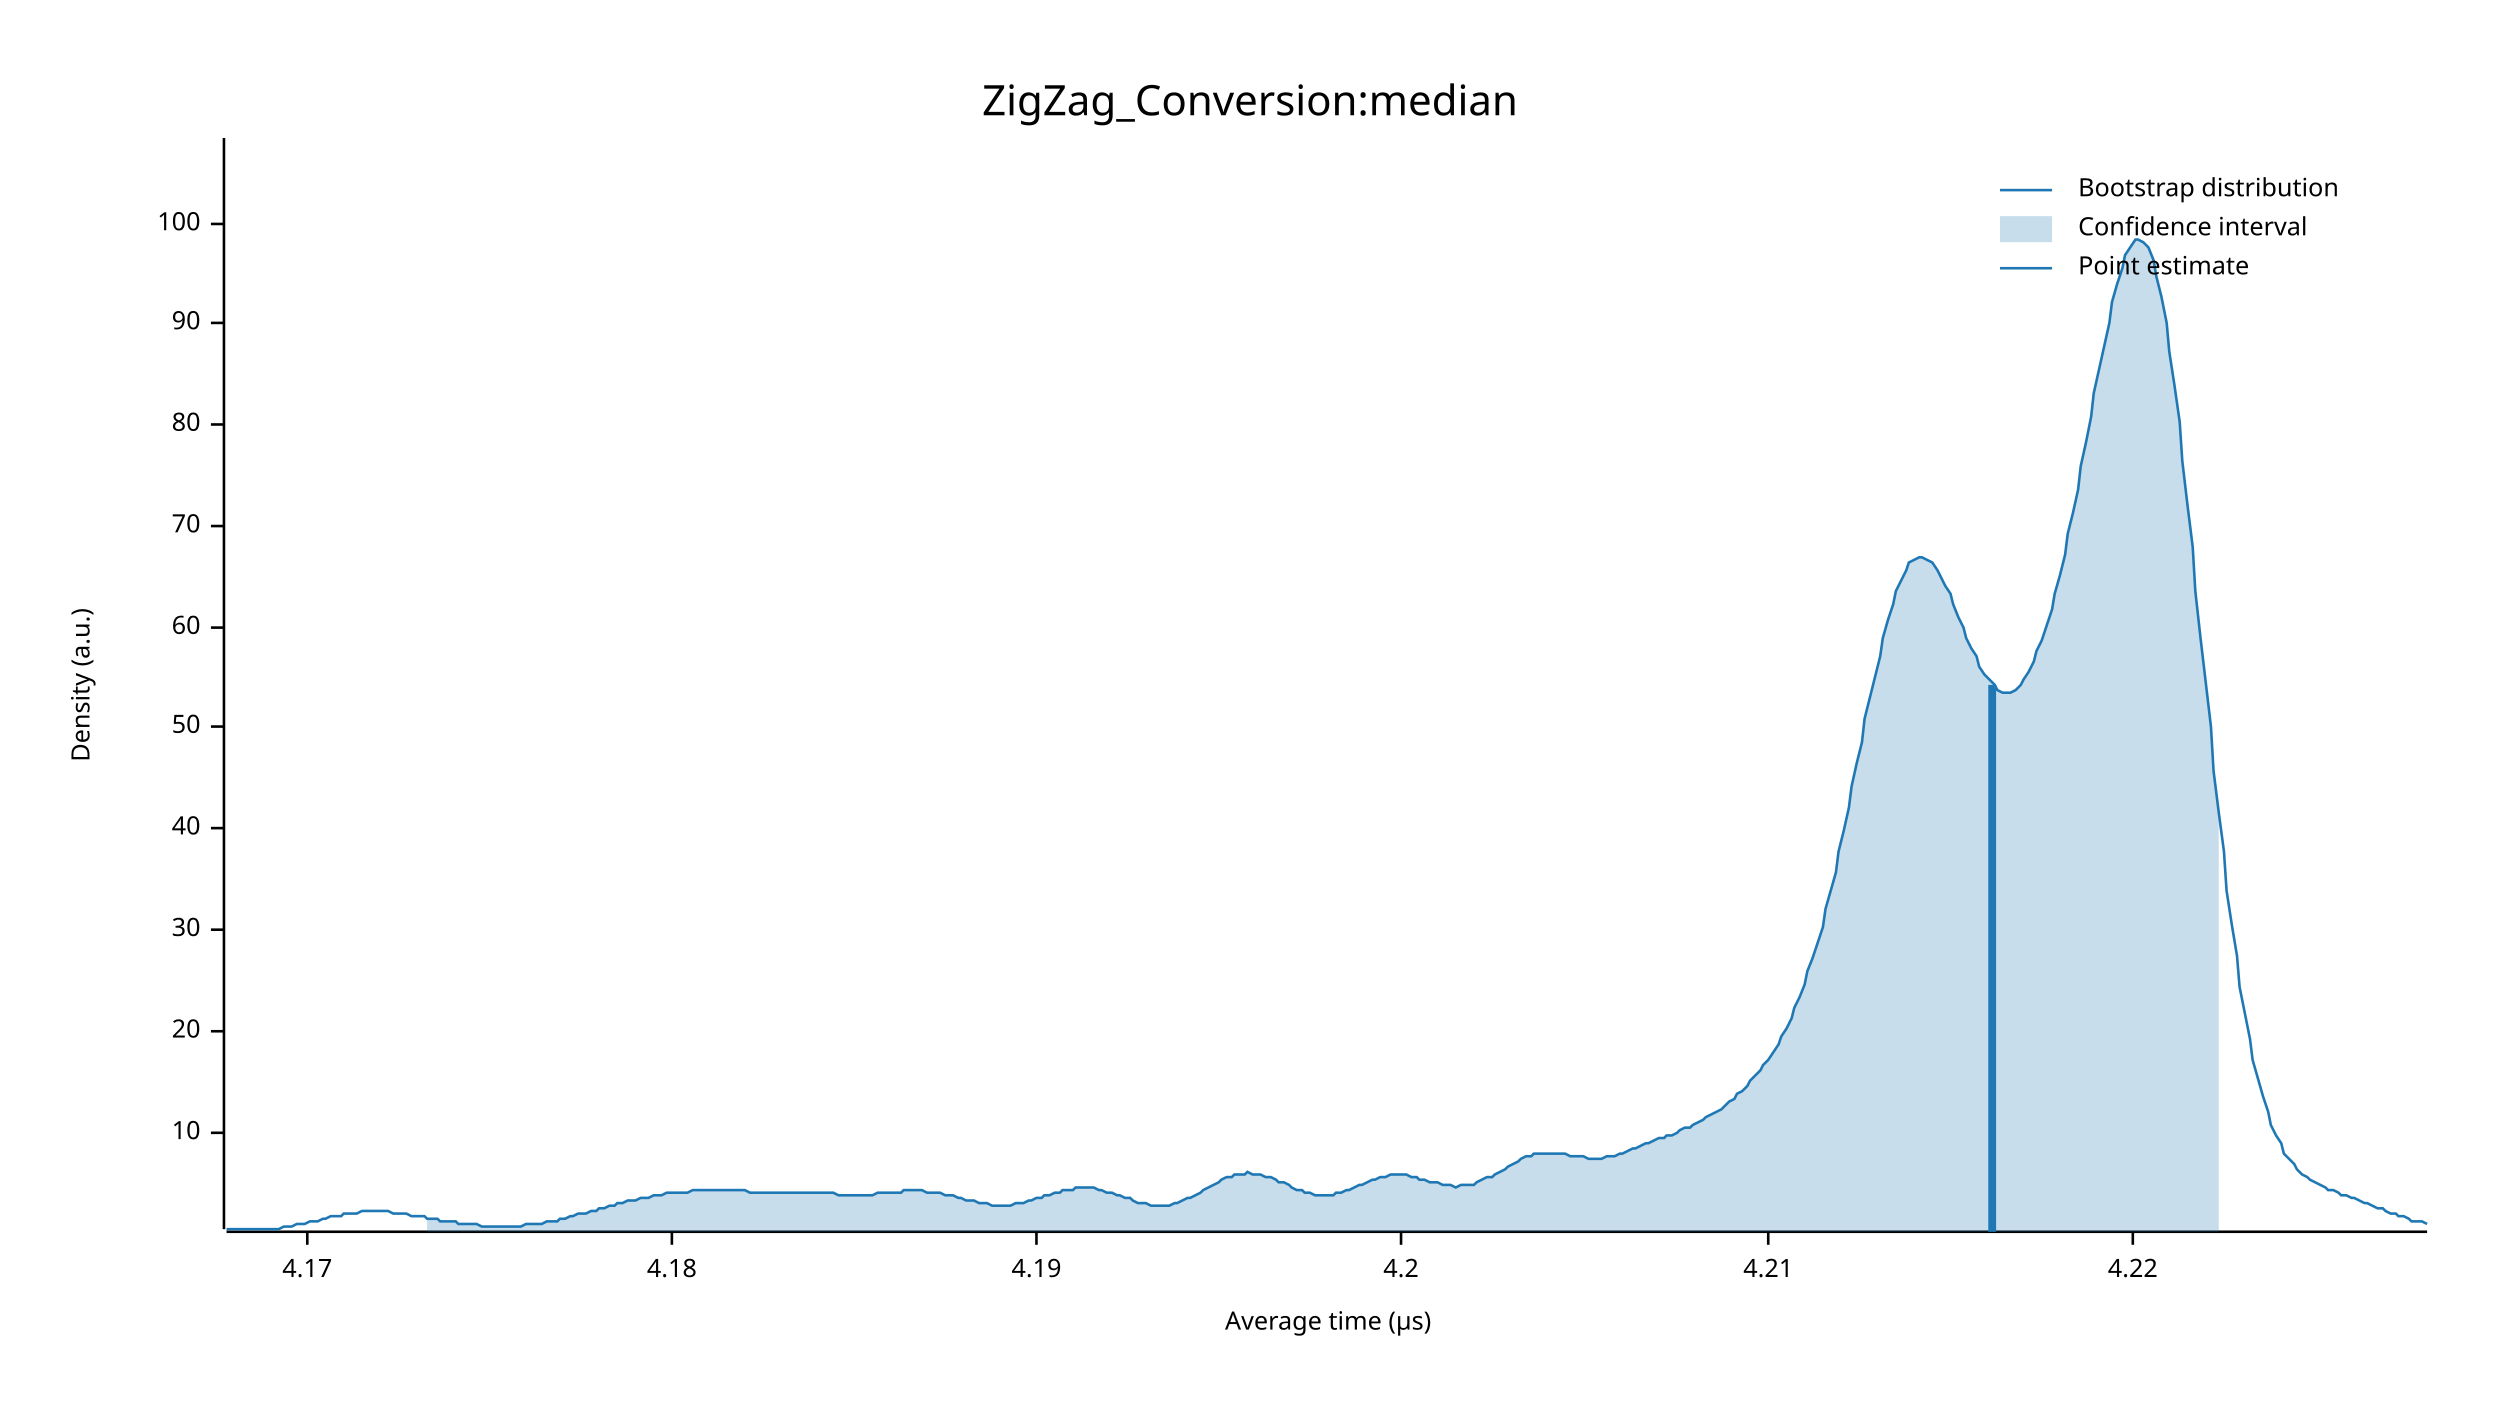
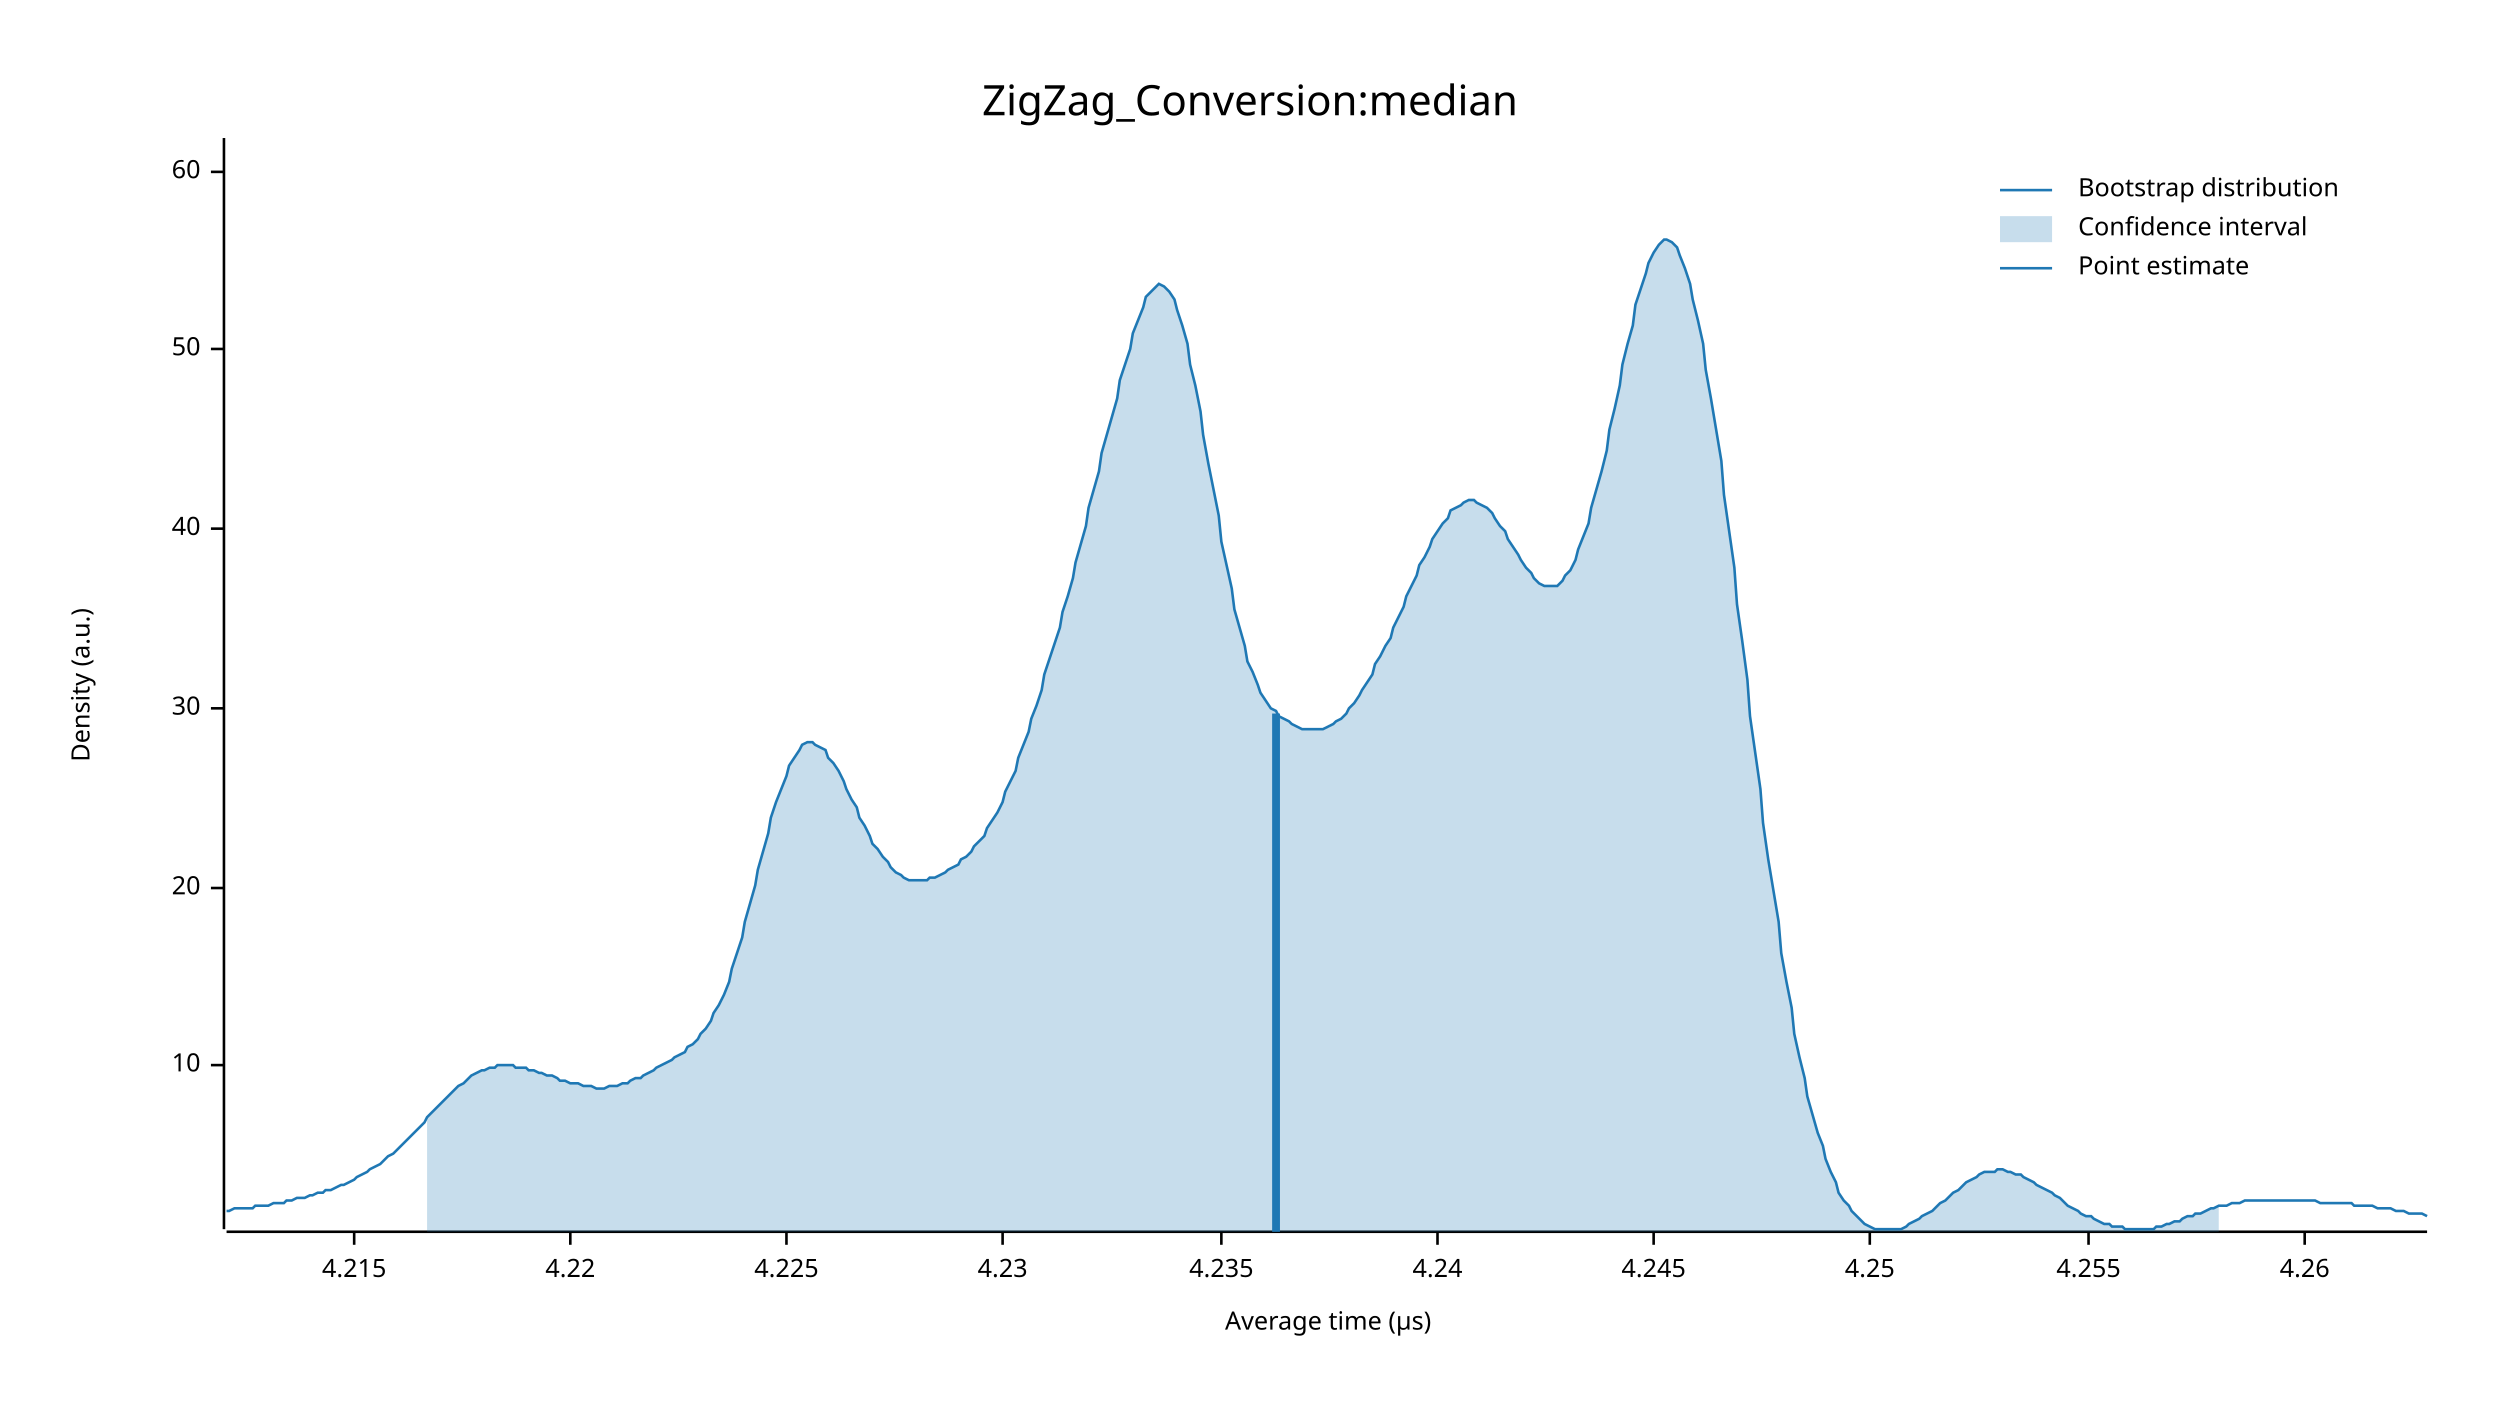
<svg xmlns="http://www.w3.org/2000/svg" width="960" height="540" viewBox="0 0 960 540">
  <text x="480" y="32" dy="0.76em" text-anchor="middle" font-family="sans-serif" font-size="16.129" opacity="1" fill="#000000">
ZigZag_Conversion:median
</text>
  <text x="27" y="263" dy="0.76em" text-anchor="middle" font-family="sans-serif" font-size="9.677" opacity="1" fill="#000000" transform="rotate(270, 27, 263)">
Density (a.u.)
</text>
  <text x="510" y="513" dy="-0.5ex" text-anchor="middle" font-family="sans-serif" font-size="9.677" opacity="1" fill="#000000">
Average time (µs)
</text>
  <polyline fill="none" opacity="1" stroke="#000000" stroke-width="1" points="86,53 86,472 " />
-   <text x="77" y="435" dy="0.5ex" text-anchor="end" font-family="sans-serif" font-size="9.677" opacity="1" fill="#000000">
+   <text x="77" y="409" dy="0.5ex" text-anchor="end" font-family="sans-serif" font-size="9.677" opacity="1" fill="#000000">
10
</text>
-   <polyline fill="none" opacity="1" stroke="#000000" stroke-width="1" points="81,435 86,435 " />
-   <text x="77" y="396" dy="0.5ex" text-anchor="end" font-family="sans-serif" font-size="9.677" opacity="1" fill="#000000">
+   <polyline fill="none" opacity="1" stroke="#000000" stroke-width="1" points="81,409 86,409 " />
+   <text x="77" y="341" dy="0.5ex" text-anchor="end" font-family="sans-serif" font-size="9.677" opacity="1" fill="#000000">
20
</text>
-   <polyline fill="none" opacity="1" stroke="#000000" stroke-width="1" points="81,396 86,396 " />
-   <text x="77" y="357" dy="0.5ex" text-anchor="end" font-family="sans-serif" font-size="9.677" opacity="1" fill="#000000">
+   <polyline fill="none" opacity="1" stroke="#000000" stroke-width="1" points="81,341 86,341 " />
+   <text x="77" y="272" dy="0.5ex" text-anchor="end" font-family="sans-serif" font-size="9.677" opacity="1" fill="#000000">
30
</text>
-   <polyline fill="none" opacity="1" stroke="#000000" stroke-width="1" points="81,357 86,357 " />
-   <text x="77" y="318" dy="0.5ex" text-anchor="end" font-family="sans-serif" font-size="9.677" opacity="1" fill="#000000">
+   <polyline fill="none" opacity="1" stroke="#000000" stroke-width="1" points="81,272 86,272 " />
+   <text x="77" y="203" dy="0.5ex" text-anchor="end" font-family="sans-serif" font-size="9.677" opacity="1" fill="#000000">
40
</text>
-   <polyline fill="none" opacity="1" stroke="#000000" stroke-width="1" points="81,318 86,318 " />
-   <text x="77" y="279" dy="0.5ex" text-anchor="end" font-family="sans-serif" font-size="9.677" opacity="1" fill="#000000">
+   <polyline fill="none" opacity="1" stroke="#000000" stroke-width="1" points="81,203 86,203 " />
+   <text x="77" y="134" dy="0.5ex" text-anchor="end" font-family="sans-serif" font-size="9.677" opacity="1" fill="#000000">
50
</text>
-   <polyline fill="none" opacity="1" stroke="#000000" stroke-width="1" points="81,279 86,279 " />
-   <text x="77" y="241" dy="0.5ex" text-anchor="end" font-family="sans-serif" font-size="9.677" opacity="1" fill="#000000">
+   <polyline fill="none" opacity="1" stroke="#000000" stroke-width="1" points="81,134 86,134 " />
+   <text x="77" y="66" dy="0.5ex" text-anchor="end" font-family="sans-serif" font-size="9.677" opacity="1" fill="#000000">
60
</text>
-   <polyline fill="none" opacity="1" stroke="#000000" stroke-width="1" points="81,241 86,241 " />
-   <text x="77" y="202" dy="0.5ex" text-anchor="end" font-family="sans-serif" font-size="9.677" opacity="1" fill="#000000">
- 70
+   <polyline fill="none" opacity="1" stroke="#000000" stroke-width="1" points="81,66 86,66 " />
+   <polyline fill="none" opacity="1" stroke="#000000" stroke-width="1" points="87,473 932,473 " />
+   <text x="136" y="483" dy="0.76em" text-anchor="middle" font-family="sans-serif" font-size="9.677" opacity="1" fill="#000000">
+ 4.215
</text>
-   <polyline fill="none" opacity="1" stroke="#000000" stroke-width="1" points="81,202 86,202 " />
-   <text x="77" y="163" dy="0.5ex" text-anchor="end" font-family="sans-serif" font-size="9.677" opacity="1" fill="#000000">
- 80
- </text>
-   <polyline fill="none" opacity="1" stroke="#000000" stroke-width="1" points="81,163 86,163 " />
-   <text x="77" y="124" dy="0.5ex" text-anchor="end" font-family="sans-serif" font-size="9.677" opacity="1" fill="#000000">
- 90
- </text>
-   <polyline fill="none" opacity="1" stroke="#000000" stroke-width="1" points="81,124 86,124 " />
-   <text x="77" y="86" dy="0.5ex" text-anchor="end" font-family="sans-serif" font-size="9.677" opacity="1" fill="#000000">
- 100
- </text>
-   <polyline fill="none" opacity="1" stroke="#000000" stroke-width="1" points="81,86 86,86 " />
-   <polyline fill="none" opacity="1" stroke="#000000" stroke-width="1" points="87,473 932,473 " />
-   <text x="118" y="483" dy="0.76em" text-anchor="middle" font-family="sans-serif" font-size="9.677" opacity="1" fill="#000000">
- 4.17
- </text>
-   <polyline fill="none" opacity="1" stroke="#000000" stroke-width="1" points="118,473 118,478 " />
-   <text x="258" y="483" dy="0.76em" text-anchor="middle" font-family="sans-serif" font-size="9.677" opacity="1" fill="#000000">
- 4.18
- </text>
-   <polyline fill="none" opacity="1" stroke="#000000" stroke-width="1" points="258,473 258,478 " />
-   <text x="398" y="483" dy="0.76em" text-anchor="middle" font-family="sans-serif" font-size="9.677" opacity="1" fill="#000000">
- 4.19
- </text>
-   <polyline fill="none" opacity="1" stroke="#000000" stroke-width="1" points="398,473 398,478 " />
-   <text x="538" y="483" dy="0.76em" text-anchor="middle" font-family="sans-serif" font-size="9.677" opacity="1" fill="#000000">
- 4.2
- </text>
-   <polyline fill="none" opacity="1" stroke="#000000" stroke-width="1" points="538,473 538,478 " />
-   <text x="679" y="483" dy="0.76em" text-anchor="middle" font-family="sans-serif" font-size="9.677" opacity="1" fill="#000000">
- 4.21
- </text>
-   <polyline fill="none" opacity="1" stroke="#000000" stroke-width="1" points="679,473 679,478 " />
-   <text x="819" y="483" dy="0.76em" text-anchor="middle" font-family="sans-serif" font-size="9.677" opacity="1" fill="#000000">
+   <polyline fill="none" opacity="1" stroke="#000000" stroke-width="1" points="136,473 136,478 " />
+   <text x="219" y="483" dy="0.76em" text-anchor="middle" font-family="sans-serif" font-size="9.677" opacity="1" fill="#000000">
4.22
</text>
-   <polyline fill="none" opacity="1" stroke="#000000" stroke-width="1" points="819,473 819,478 " />
-   <polyline fill="none" opacity="1" stroke="#1F78B4" stroke-width="1" points="87,472 88,472 90,472 92,472 93,472 95,472 97,472 98,472 100,472 102,472 103,472 105,472 107,472 109,471 110,471 112,471 114,470 115,470 117,470 119,469 120,469 122,469 124,468 125,468 127,467 129,467 131,467 132,466 134,466 136,466 137,466 139,465 141,465 142,465 144,465 146,465 147,465 149,465 151,466 153,466 154,466 156,466 158,467 159,467 161,467 163,467 164,468 166,468 168,468 169,469 171,469 173,469 175,469 176,470 178,470 180,470 181,470 183,470 185,471 186,471 188,471 190,471 191,471 193,471 195,471 197,471 198,471 200,471 202,470 203,470 205,470 207,470 208,470 210,469 212,469 214,469 215,468 217,468 219,467 220,467 222,466 224,466 225,466 227,465 229,465 230,464 232,464 234,463 236,463 237,462 239,462 241,461 242,461 244,461 246,460 247,460 249,460 251,459 252,459 254,459 256,458 258,458 259,458 261,458 263,458 264,458 266,457 268,457 269,457 271,457 273,457 274,457 276,457 278,457 280,457 281,457 283,457 285,457 286,457 288,458 290,458 291,458 293,458 295,458 296,458 298,458 300,458 302,458 303,458 305,458 307,458 308,458 310,458 312,458 313,458 315,458 317,458 318,458 320,458 322,459 324,459 325,459 327,459 329,459 330,459 332,459 334,459 335,459 337,458 339,458 341,458 342,458 344,458 346,458 347,457 349,457 351,457 352,457 354,457 356,458 357,458 359,458 361,458 363,459 364,459 366,459 368,460 369,460 371,461 373,461 374,461 376,462 378,462 379,462 381,463 383,463 385,463 386,463 388,463 390,462 391,462 393,462 395,461 396,461 398,460 400,460 401,459 403,459 405,458 407,458 408,457 410,457 412,457 413,456 415,456 417,456 418,456 420,456 422,457 423,457 425,458 427,458 429,459 430,459 432,460 434,460 435,461 437,462 439,462 440,462 442,463 444,463 445,463 447,463 449,463 451,462 452,462 454,461 456,460 457,460 459,459 461,458 462,457 464,456 466,455 468,454 469,453 471,452 473,452 474,451 476,451 478,451 479,450 481,451 483,451 484,451 486,452 488,452 490,453 491,454 493,454 495,455 496,456 498,457 500,457 501,458 503,458 505,459 506,459 508,459 510,459 512,459 513,458 515,458 517,457 518,457 520,456 522,455 523,455 525,454 527,453 528,453 530,452 532,452 534,451 535,451 537,451 539,451 540,451 542,452 544,452 545,453 547,453 549,454 550,454 552,454 554,455 556,455 557,455 559,456 561,455 562,455 564,455 566,455 567,454 569,453 571,452 573,452 574,451 576,450 578,449 579,448 581,447 583,446 584,445 586,444 588,444 589,443 591,443 593,443 595,443 596,443 598,443 600,443 601,443 603,444 605,444 606,444 608,444 610,445 611,445 613,445 615,445 617,444 618,444 620,444 622,443 623,443 625,442 627,441 628,441 630,440 632,439 633,439 635,438 637,437 639,437 640,436 642,436 644,435 645,434 647,433 649,433 650,432 652,431 654,430 655,429 657,428 659,427 661,426 662,425 664,423 666,422 667,420 669,419 671,417 672,415 674,413 676,411 677,409 679,407 681,404 683,401 684,398 686,395 688,391 689,387 691,383 693,378 694,373 696,368 698,362 700,356 701,349 703,342 705,335 706,327 708,319 710,310 711,302 713,293 715,285 716,276 718,268 720,260 722,252 723,245 725,238 727,232 728,227 730,223 732,219 733,216 735,215 737,214 738,214 740,215 742,216 744,219 745,221 747,225 749,228 750,232 752,237 754,241 755,245 757,249 759,252 760,256 762,259 764,261 766,263 767,265 769,266 771,266 772,266 774,265 776,263 777,261 779,258 781,254 782,250 784,246 786,240 788,234 789,228 791,221 793,213 794,205 796,197 798,188 799,179 801,170 803,160 804,151 806,142 808,133 810,124 811,116 813,109 815,103 816,98 818,95 820,92 821,92 823,93 825,95 827,100 828,106 830,114 832,124 833,135 835,148 837,162 838,177 840,194 842,210 843,227 845,245 847,262 849,279 850,296 852,312 854,327 855,342 857,355 859,367 860,379 862,389 864,399 865,407 867,414 869,421 871,427 872,432 874,436 876,439 877,443 879,445 881,447 882,449 884,451 886,452 887,453 889,454 891,455 893,456 894,457 896,457 898,458 899,459 901,459 903,460 904,460 906,461 908,462 909,462 911,463 913,464 915,464 916,465 918,466 920,466 921,467 923,467 925,468 926,469 928,469 930,469 932,470 " />
-   <polygon opacity="0.25" fill="#1F78B4" points="164,468 166,468 168,468 169,469 171,469 173,469 175,469 176,470 178,470 180,470 181,470 183,470 185,471 186,471 188,471 190,471 191,471 193,471 195,471 197,471 198,471 200,471 202,470 203,470 205,470 207,470 208,470 210,469 212,469 214,469 215,468 217,468 219,467 220,467 222,466 224,466 225,466 227,465 229,465 230,464 232,464 234,463 236,463 237,462 239,462 241,461 242,461 244,461 246,460 247,460 249,460 251,459 252,459 254,459 256,458 258,458 259,458 261,458 263,458 264,458 266,457 268,457 269,457 271,457 273,457 274,457 276,457 278,457 280,457 281,457 283,457 285,457 286,457 288,458 290,458 291,458 293,458 295,458 296,458 298,458 300,458 302,458 303,458 305,458 307,458 308,458 310,458 312,458 313,458 315,458 317,458 318,458 320,458 322,459 324,459 325,459 327,459 329,459 330,459 332,459 334,459 335,459 337,458 339,458 341,458 342,458 344,458 346,458 347,457 349,457 351,457 352,457 354,457 356,458 357,458 359,458 361,458 363,459 364,459 366,459 368,460 369,460 371,461 373,461 374,461 376,462 378,462 379,462 381,463 383,463 385,463 386,463 388,463 390,462 391,462 393,462 395,461 396,461 398,460 400,460 401,459 403,459 405,458 407,458 408,457 410,457 412,457 413,456 415,456 417,456 418,456 420,456 422,457 423,457 425,458 427,458 429,459 430,459 432,460 434,460 435,461 437,462 439,462 440,462 442,463 444,463 445,463 447,463 449,463 451,462 452,462 454,461 456,460 457,460 459,459 461,458 462,457 464,456 466,455 468,454 469,453 471,452 473,452 474,451 476,451 478,451 479,450 481,451 483,451 484,451 486,452 488,452 490,453 491,454 493,454 495,455 496,456 498,457 500,457 501,458 503,458 505,459 506,459 508,459 510,459 512,459 513,458 515,458 517,457 518,457 520,456 522,455 523,455 525,454 527,453 528,453 530,452 532,452 534,451 535,451 537,451 539,451 540,451 542,452 544,452 545,453 547,453 549,454 550,454 552,454 554,455 556,455 557,455 559,456 561,455 562,455 564,455 566,455 567,454 569,453 571,452 573,452 574,451 576,450 578,449 579,448 581,447 583,446 584,445 586,444 588,444 589,443 591,443 593,443 595,443 596,443 598,443 600,443 601,443 603,444 605,444 606,444 608,444 610,445 611,445 613,445 615,445 617,444 618,444 620,444 622,443 623,443 625,442 627,441 628,441 630,440 632,439 633,439 635,438 637,437 639,437 640,436 642,436 644,435 645,434 647,433 649,433 650,432 652,431 654,430 655,429 657,428 659,427 661,426 662,425 664,423 666,422 667,420 669,419 671,417 672,415 674,413 676,411 677,409 679,407 681,404 683,401 684,398 686,395 688,391 689,387 691,383 693,378 694,373 696,368 698,362 700,356 701,349 703,342 705,335 706,327 708,319 710,310 711,302 713,293 715,285 716,276 718,268 720,260 722,252 723,245 725,238 727,232 728,227 730,223 732,219 733,216 735,215 737,214 738,214 740,215 742,216 744,219 745,221 747,225 749,228 750,232 752,237 754,241 755,245 757,249 759,252 760,256 762,259 764,261 766,263 767,265 769,266 771,266 772,266 774,265 776,263 777,261 779,258 781,254 782,250 784,246 786,240 788,234 789,228 791,221 793,213 794,205 796,197 798,188 799,179 801,170 803,160 804,151 806,142 808,133 810,124 811,116 813,109 815,103 816,98 818,95 820,92 821,92 823,93 825,95 827,100 828,106 830,114 832,124 833,135 835,148 837,162 838,177 840,194 842,210 843,227 845,245 847,262 849,279 850,296 852,312 852,473 164,473 " />
-   <polyline fill="none" opacity="1" stroke="#1F78B4" stroke-width="3" points="765,473 765,263 " />
+   <polyline fill="none" opacity="1" stroke="#000000" stroke-width="1" points="219,473 219,478 " />
+   <text x="302" y="483" dy="0.76em" text-anchor="middle" font-family="sans-serif" font-size="9.677" opacity="1" fill="#000000">
+ 4.225
+ </text>
+   <polyline fill="none" opacity="1" stroke="#000000" stroke-width="1" points="302,473 302,478 " />
+   <text x="385" y="483" dy="0.76em" text-anchor="middle" font-family="sans-serif" font-size="9.677" opacity="1" fill="#000000">
+ 4.23
+ </text>
+   <polyline fill="none" opacity="1" stroke="#000000" stroke-width="1" points="385,473 385,478 " />
+   <text x="469" y="483" dy="0.76em" text-anchor="middle" font-family="sans-serif" font-size="9.677" opacity="1" fill="#000000">
+ 4.235
+ </text>
+   <polyline fill="none" opacity="1" stroke="#000000" stroke-width="1" points="469,473 469,478 " />
+   <text x="552" y="483" dy="0.76em" text-anchor="middle" font-family="sans-serif" font-size="9.677" opacity="1" fill="#000000">
+ 4.24
+ </text>
+   <polyline fill="none" opacity="1" stroke="#000000" stroke-width="1" points="552,473 552,478 " />
+   <text x="635" y="483" dy="0.76em" text-anchor="middle" font-family="sans-serif" font-size="9.677" opacity="1" fill="#000000">
+ 4.245
+ </text>
+   <polyline fill="none" opacity="1" stroke="#000000" stroke-width="1" points="635,473 635,478 " />
+   <text x="718" y="483" dy="0.76em" text-anchor="middle" font-family="sans-serif" font-size="9.677" opacity="1" fill="#000000">
+ 4.25
+ </text>
+   <polyline fill="none" opacity="1" stroke="#000000" stroke-width="1" points="718,473 718,478 " />
+   <text x="802" y="483" dy="0.76em" text-anchor="middle" font-family="sans-serif" font-size="9.677" opacity="1" fill="#000000">
+ 4.255
+ </text>
+   <polyline fill="none" opacity="1" stroke="#000000" stroke-width="1" points="802,473 802,478 " />
+   <text x="885" y="483" dy="0.76em" text-anchor="middle" font-family="sans-serif" font-size="9.677" opacity="1" fill="#000000">
+ 4.26
+ </text>
+   <polyline fill="none" opacity="1" stroke="#000000" stroke-width="1" points="885,473 885,478 " />
+   <polyline fill="none" opacity="1" stroke="#1F78B4" stroke-width="1" points="87,465 88,465 90,464 92,464 93,464 95,464 97,464 98,463 100,463 102,463 103,463 105,462 107,462 109,462 110,461 112,461 114,460 115,460 117,460 119,459 120,459 122,458 124,458 125,457 127,457 129,456 131,455 132,455 134,454 136,453 137,452 139,451 141,450 142,449 144,448 146,447 147,446 149,444 151,443 153,441 154,440 156,438 158,436 159,435 161,433 163,431 164,429 166,427 168,425 169,424 171,422 173,420 175,418 176,417 178,416 180,414 181,413 183,412 185,411 186,411 188,410 190,410 191,409 193,409 195,409 197,409 198,410 200,410 202,410 203,411 205,411 207,412 208,412 210,413 212,413 214,414 215,415 217,415 219,416 220,416 222,416 224,417 225,417 227,417 229,418 230,418 232,418 234,417 236,417 237,417 239,416 241,416 242,415 244,414 246,414 247,413 249,412 251,411 252,410 254,409 256,408 258,407 259,406 261,405 263,404 264,402 266,401 268,399 269,397 271,395 273,392 274,389 276,386 278,382 280,377 281,372 283,366 285,360 286,354 288,347 290,340 291,334 293,327 295,320 296,314 298,308 300,303 302,298 303,294 305,291 307,288 308,286 310,285 312,285 313,286 315,287 317,288 318,291 320,293 322,296 324,300 325,303 327,307 329,310 330,314 332,317 334,321 335,324 337,326 339,329 341,331 342,333 344,335 346,336 347,337 349,338 351,338 352,338 354,338 356,338 357,337 359,337 361,336 363,335 364,334 366,333 368,332 369,330 371,329 373,327 374,325 376,323 378,321 379,318 381,315 383,312 385,308 386,304 388,300 390,296 391,291 393,286 395,281 396,276 398,271 400,265 401,259 403,253 405,247 407,241 408,235 410,229 412,222 413,216 415,209 417,202 418,195 420,188 422,181 423,174 425,167 427,160 429,153 430,146 432,140 434,134 435,128 437,123 439,118 440,114 442,112 444,110 445,109 447,110 449,112 451,115 452,119 454,125 456,132 457,140 459,148 461,158 462,167 464,178 466,188 468,198 469,208 471,217 473,226 474,234 476,241 478,248 479,254 481,258 483,263 484,266 486,269 488,272 490,273 491,275 493,276 495,277 496,278 498,279 500,280 501,280 503,280 505,280 506,280 508,280 510,279 512,278 513,277 515,276 517,274 518,272 520,270 522,267 523,265 525,262 527,259 528,255 530,252 532,248 534,245 535,241 537,237 539,233 540,229 542,225 544,221 545,217 547,214 549,210 550,207 552,204 554,201 556,199 557,196 559,195 561,194 562,193 564,192 566,192 567,193 569,194 571,195 573,197 574,199 576,202 578,204 579,207 581,210 583,213 584,215 586,218 588,220 589,222 591,224 593,225 595,225 596,225 598,225 600,223 601,221 603,219 605,215 606,211 608,206 610,201 611,195 613,188 615,181 617,173 618,165 620,157 622,148 623,140 625,132 627,125 628,117 630,111 632,105 633,101 635,97 637,94 639,92 640,92 642,93 644,95 645,98 647,103 649,109 650,115 652,123 654,132 655,142 657,153 659,165 661,177 662,190 664,204 666,218 667,232 669,246 671,261 672,275 674,289 676,303 677,316 679,330 681,342 683,354 684,366 686,377 688,387 689,397 691,406 693,414 694,421 696,428 698,435 700,440 701,445 703,450 705,454 706,458 708,461 710,463 711,465 713,467 715,469 716,470 718,471 720,472 722,472 723,472 725,472 727,472 728,472 730,472 732,471 733,470 735,469 737,468 738,467 740,466 742,465 744,463 745,462 747,461 749,459 750,458 752,457 754,455 755,454 757,453 759,452 760,451 762,450 764,450 766,450 767,449 769,449 771,450 772,450 774,451 776,451 777,452 779,453 781,454 782,455 784,456 786,457 788,458 789,459 791,460 793,462 794,463 796,464 798,465 799,466 801,467 803,467 804,468 806,469 808,470 810,470 811,471 813,471 815,471 816,472 818,472 820,472 821,472 823,472 825,472 827,472 828,471 830,471 832,470 833,470 835,469 837,469 838,468 840,467 842,467 843,466 845,466 847,465 849,464 850,464 852,463 854,463 855,463 857,462 859,462 860,462 862,461 864,461 865,461 867,461 869,461 871,461 872,461 874,461 876,461 877,461 879,461 881,461 882,461 884,461 886,461 887,461 889,461 891,462 893,462 894,462 896,462 898,462 899,462 901,462 903,462 904,463 906,463 908,463 909,463 911,463 913,464 915,464 916,464 918,464 920,465 921,465 923,465 925,466 926,466 928,466 930,466 932,467 " />
+   <polygon opacity="0.25" fill="#1F78B4" points="164,429 166,427 168,425 169,424 171,422 173,420 175,418 176,417 178,416 180,414 181,413 183,412 185,411 186,411 188,410 190,410 191,409 193,409 195,409 197,409 198,410 200,410 202,410 203,411 205,411 207,412 208,412 210,413 212,413 214,414 215,415 217,415 219,416 220,416 222,416 224,417 225,417 227,417 229,418 230,418 232,418 234,417 236,417 237,417 239,416 241,416 242,415 244,414 246,414 247,413 249,412 251,411 252,410 254,409 256,408 258,407 259,406 261,405 263,404 264,402 266,401 268,399 269,397 271,395 273,392 274,389 276,386 278,382 280,377 281,372 283,366 285,360 286,354 288,347 290,340 291,334 293,327 295,320 296,314 298,308 300,303 302,298 303,294 305,291 307,288 308,286 310,285 312,285 313,286 315,287 317,288 318,291 320,293 322,296 324,300 325,303 327,307 329,310 330,314 332,317 334,321 335,324 337,326 339,329 341,331 342,333 344,335 346,336 347,337 349,338 351,338 352,338 354,338 356,338 357,337 359,337 361,336 363,335 364,334 366,333 368,332 369,330 371,329 373,327 374,325 376,323 378,321 379,318 381,315 383,312 385,308 386,304 388,300 390,296 391,291 393,286 395,281 396,276 398,271 400,265 401,259 403,253 405,247 407,241 408,235 410,229 412,222 413,216 415,209 417,202 418,195 420,188 422,181 423,174 425,167 427,160 429,153 430,146 432,140 434,134 435,128 437,123 439,118 440,114 442,112 444,110 445,109 447,110 449,112 451,115 452,119 454,125 456,132 457,140 459,148 461,158 462,167 464,178 466,188 468,198 469,208 471,217 473,226 474,234 476,241 478,248 479,254 481,258 483,263 484,266 486,269 488,272 490,273 491,275 493,276 495,277 496,278 498,279 500,280 501,280 503,280 505,280 506,280 508,280 510,279 512,278 513,277 515,276 517,274 518,272 520,270 522,267 523,265 525,262 527,259 528,255 530,252 532,248 534,245 535,241 537,237 539,233 540,229 542,225 544,221 545,217 547,214 549,210 550,207 552,204 554,201 556,199 557,196 559,195 561,194 562,193 564,192 566,192 567,193 569,194 571,195 573,197 574,199 576,202 578,204 579,207 581,210 583,213 584,215 586,218 588,220 589,222 591,224 593,225 595,225 596,225 598,225 600,223 601,221 603,219 605,215 606,211 608,206 610,201 611,195 613,188 615,181 617,173 618,165 620,157 622,148 623,140 625,132 627,125 628,117 630,111 632,105 633,101 635,97 637,94 639,92 640,92 642,93 644,95 645,98 647,103 649,109 650,115 652,123 654,132 655,142 657,153 659,165 661,177 662,190 664,204 666,218 667,232 669,246 671,261 672,275 674,289 676,303 677,316 679,330 681,342 683,354 684,366 686,377 688,387 689,397 691,406 693,414 694,421 696,428 698,435 700,440 701,445 703,450 705,454 706,458 708,461 710,463 711,465 713,467 715,469 716,470 718,471 720,472 722,472 723,472 725,472 727,472 728,472 730,472 732,471 733,470 735,469 737,468 738,467 740,466 742,465 744,463 745,462 747,461 749,459 750,458 752,457 754,455 755,454 757,453 759,452 760,451 762,450 764,450 766,450 767,449 769,449 771,450 772,450 774,451 776,451 777,452 779,453 781,454 782,455 784,456 786,457 788,458 789,459 791,460 793,462 794,463 796,464 798,465 799,466 801,467 803,467 804,468 806,469 808,470 810,470 811,471 813,471 815,471 816,472 818,472 820,472 821,472 823,472 825,472 827,472 828,471 830,471 832,470 833,470 835,469 837,469 838,468 840,467 842,467 843,466 845,466 847,465 849,464 850,464 852,463 852,473 164,473 " />
+   <polyline fill="none" opacity="1" stroke="#1F78B4" stroke-width="3" points="490,473 490,274 " />
  <text x="798" y="68" dy="0.76em" text-anchor="start" font-family="sans-serif" font-size="9.677" opacity="1" fill="#000000">
Bootstrap distribution
</text>
  <text x="798" y="83" dy="0.76em" text-anchor="start" font-family="sans-serif" font-size="9.677" opacity="1" fill="#000000">
Confidence interval
</text>
  <text x="798" y="98" dy="0.76em" text-anchor="start" font-family="sans-serif" font-size="9.677" opacity="1" fill="#000000">
Point estimate
</text>
  <polyline fill="none" opacity="1" stroke="#1F78B4" stroke-width="1" points="768,73 788,73 " />
  <rect x="768" y="83" width="20" height="10" opacity="0.25" fill="#1F78B4" stroke="none" />
  <polyline fill="none" opacity="1" stroke="#1F78B4" stroke-width="1" points="768,103 788,103 " />
</svg>
